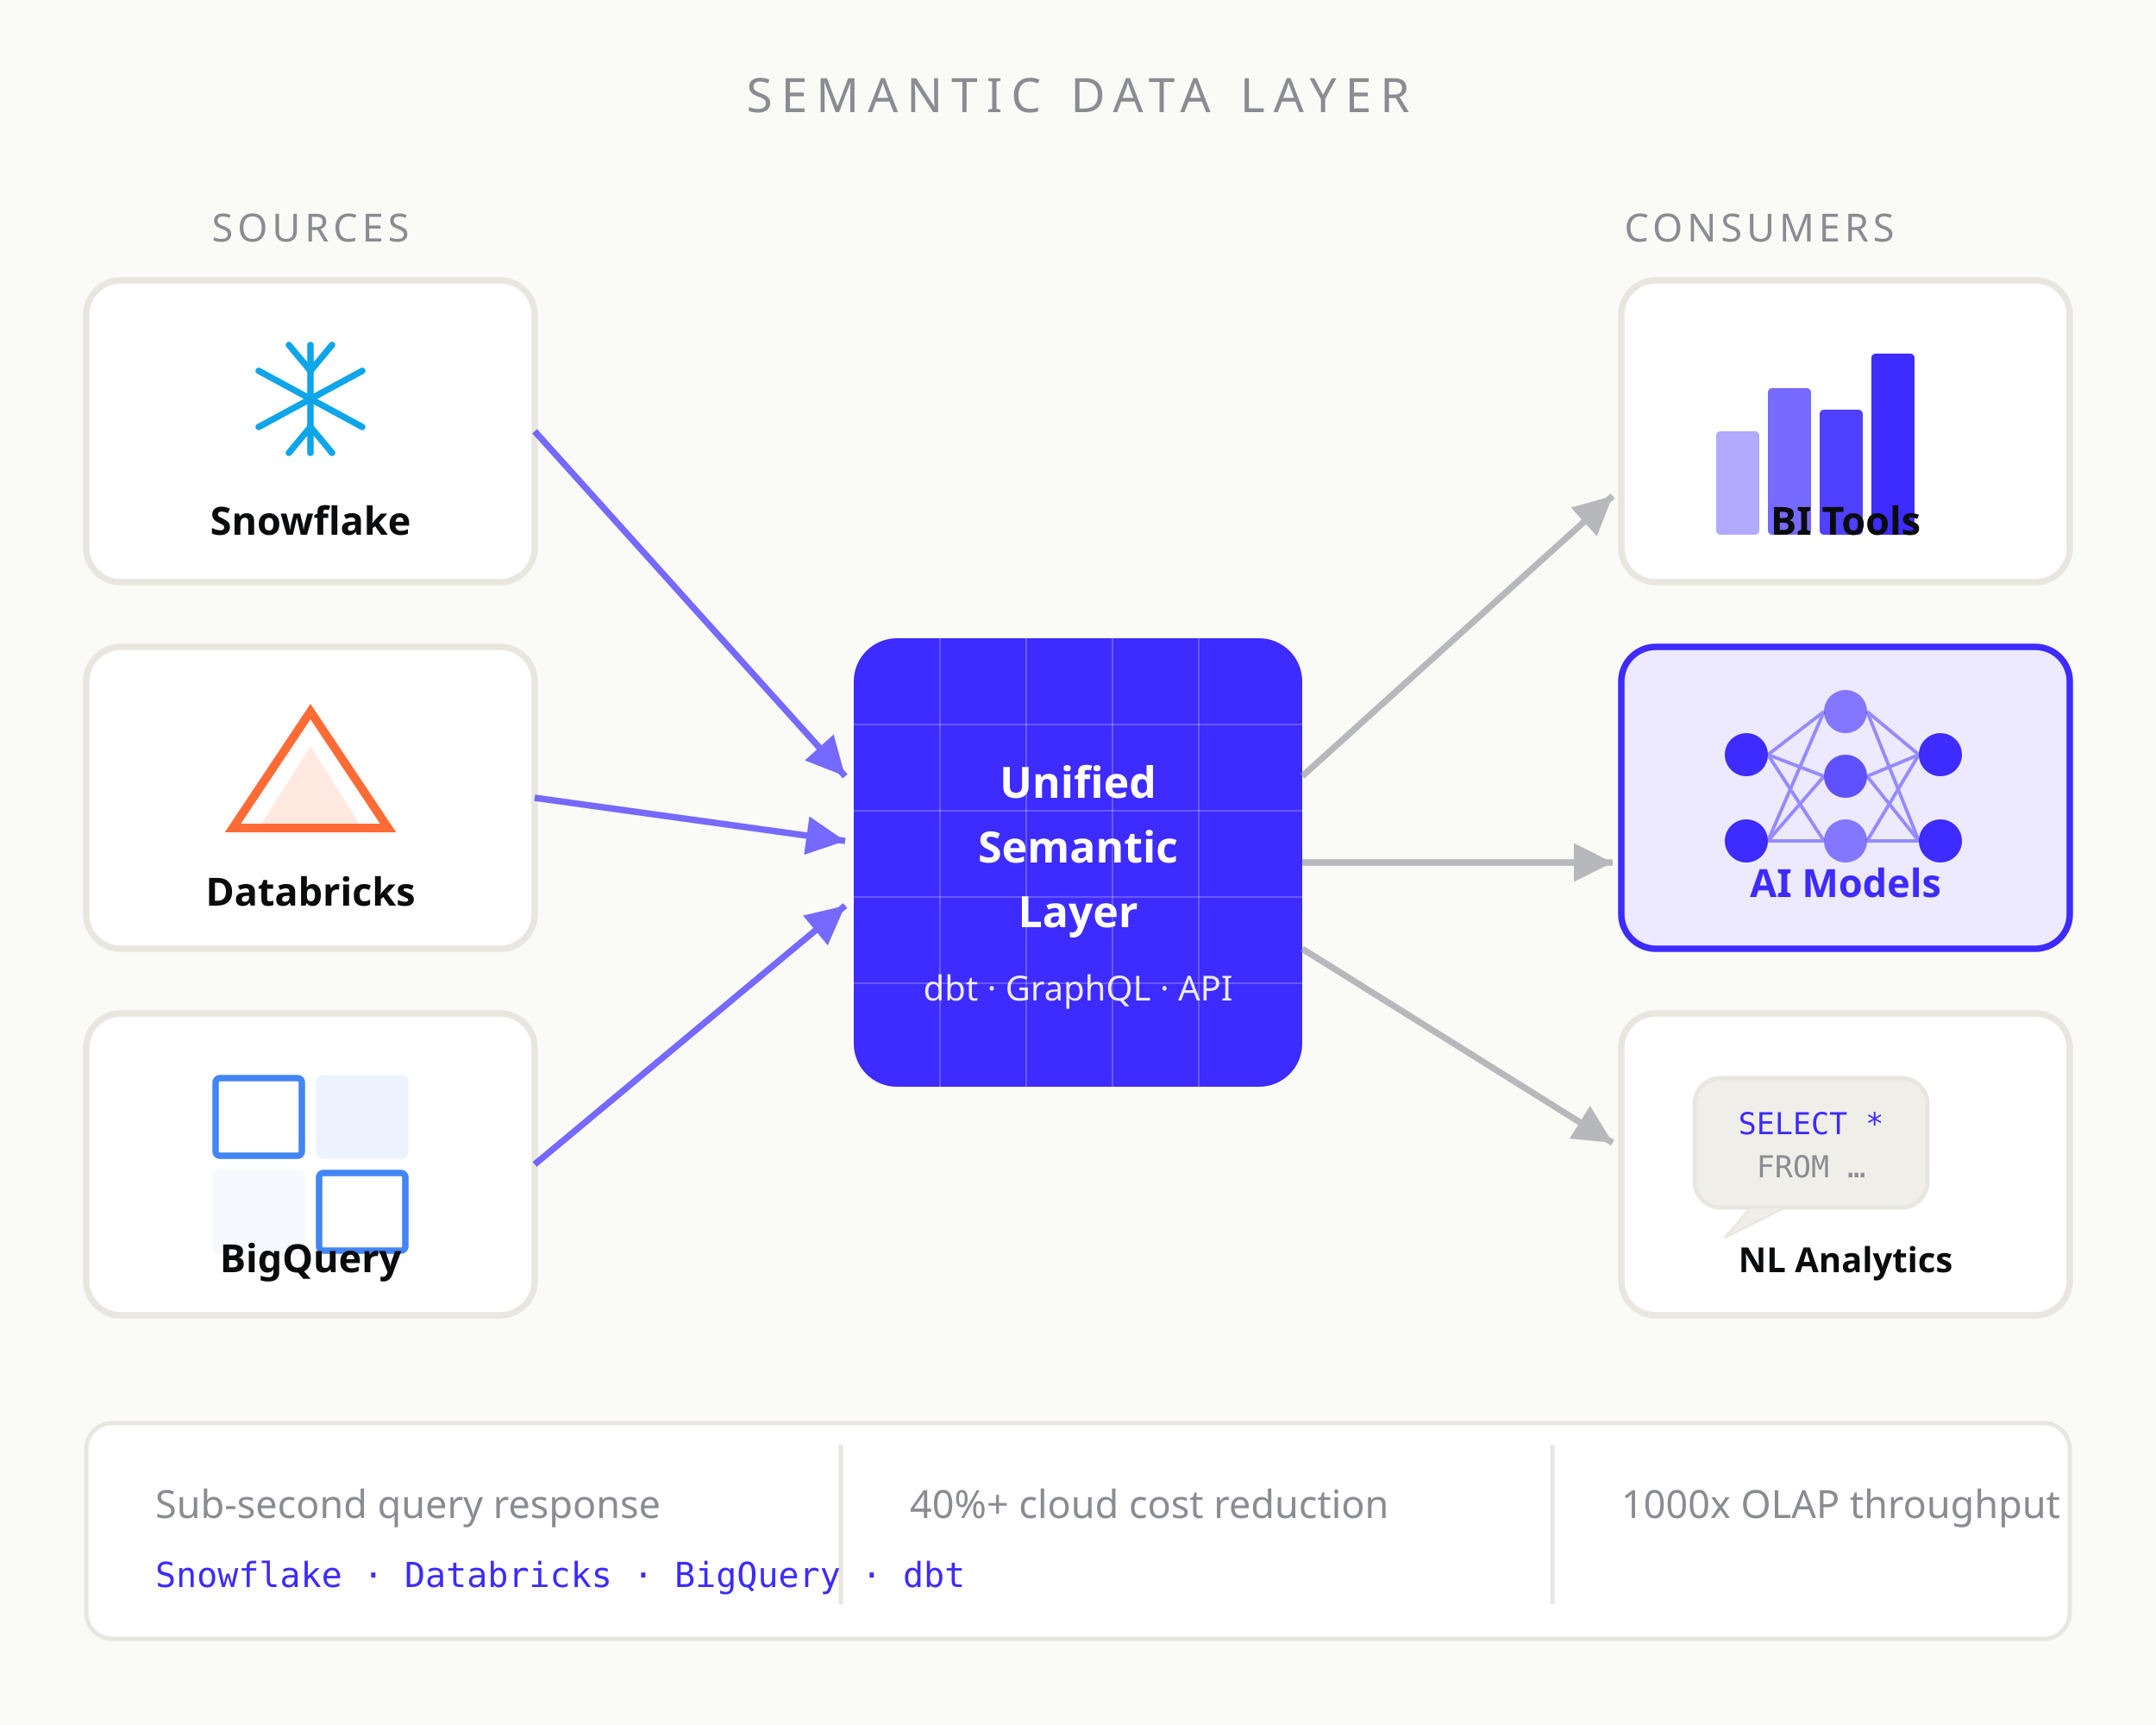
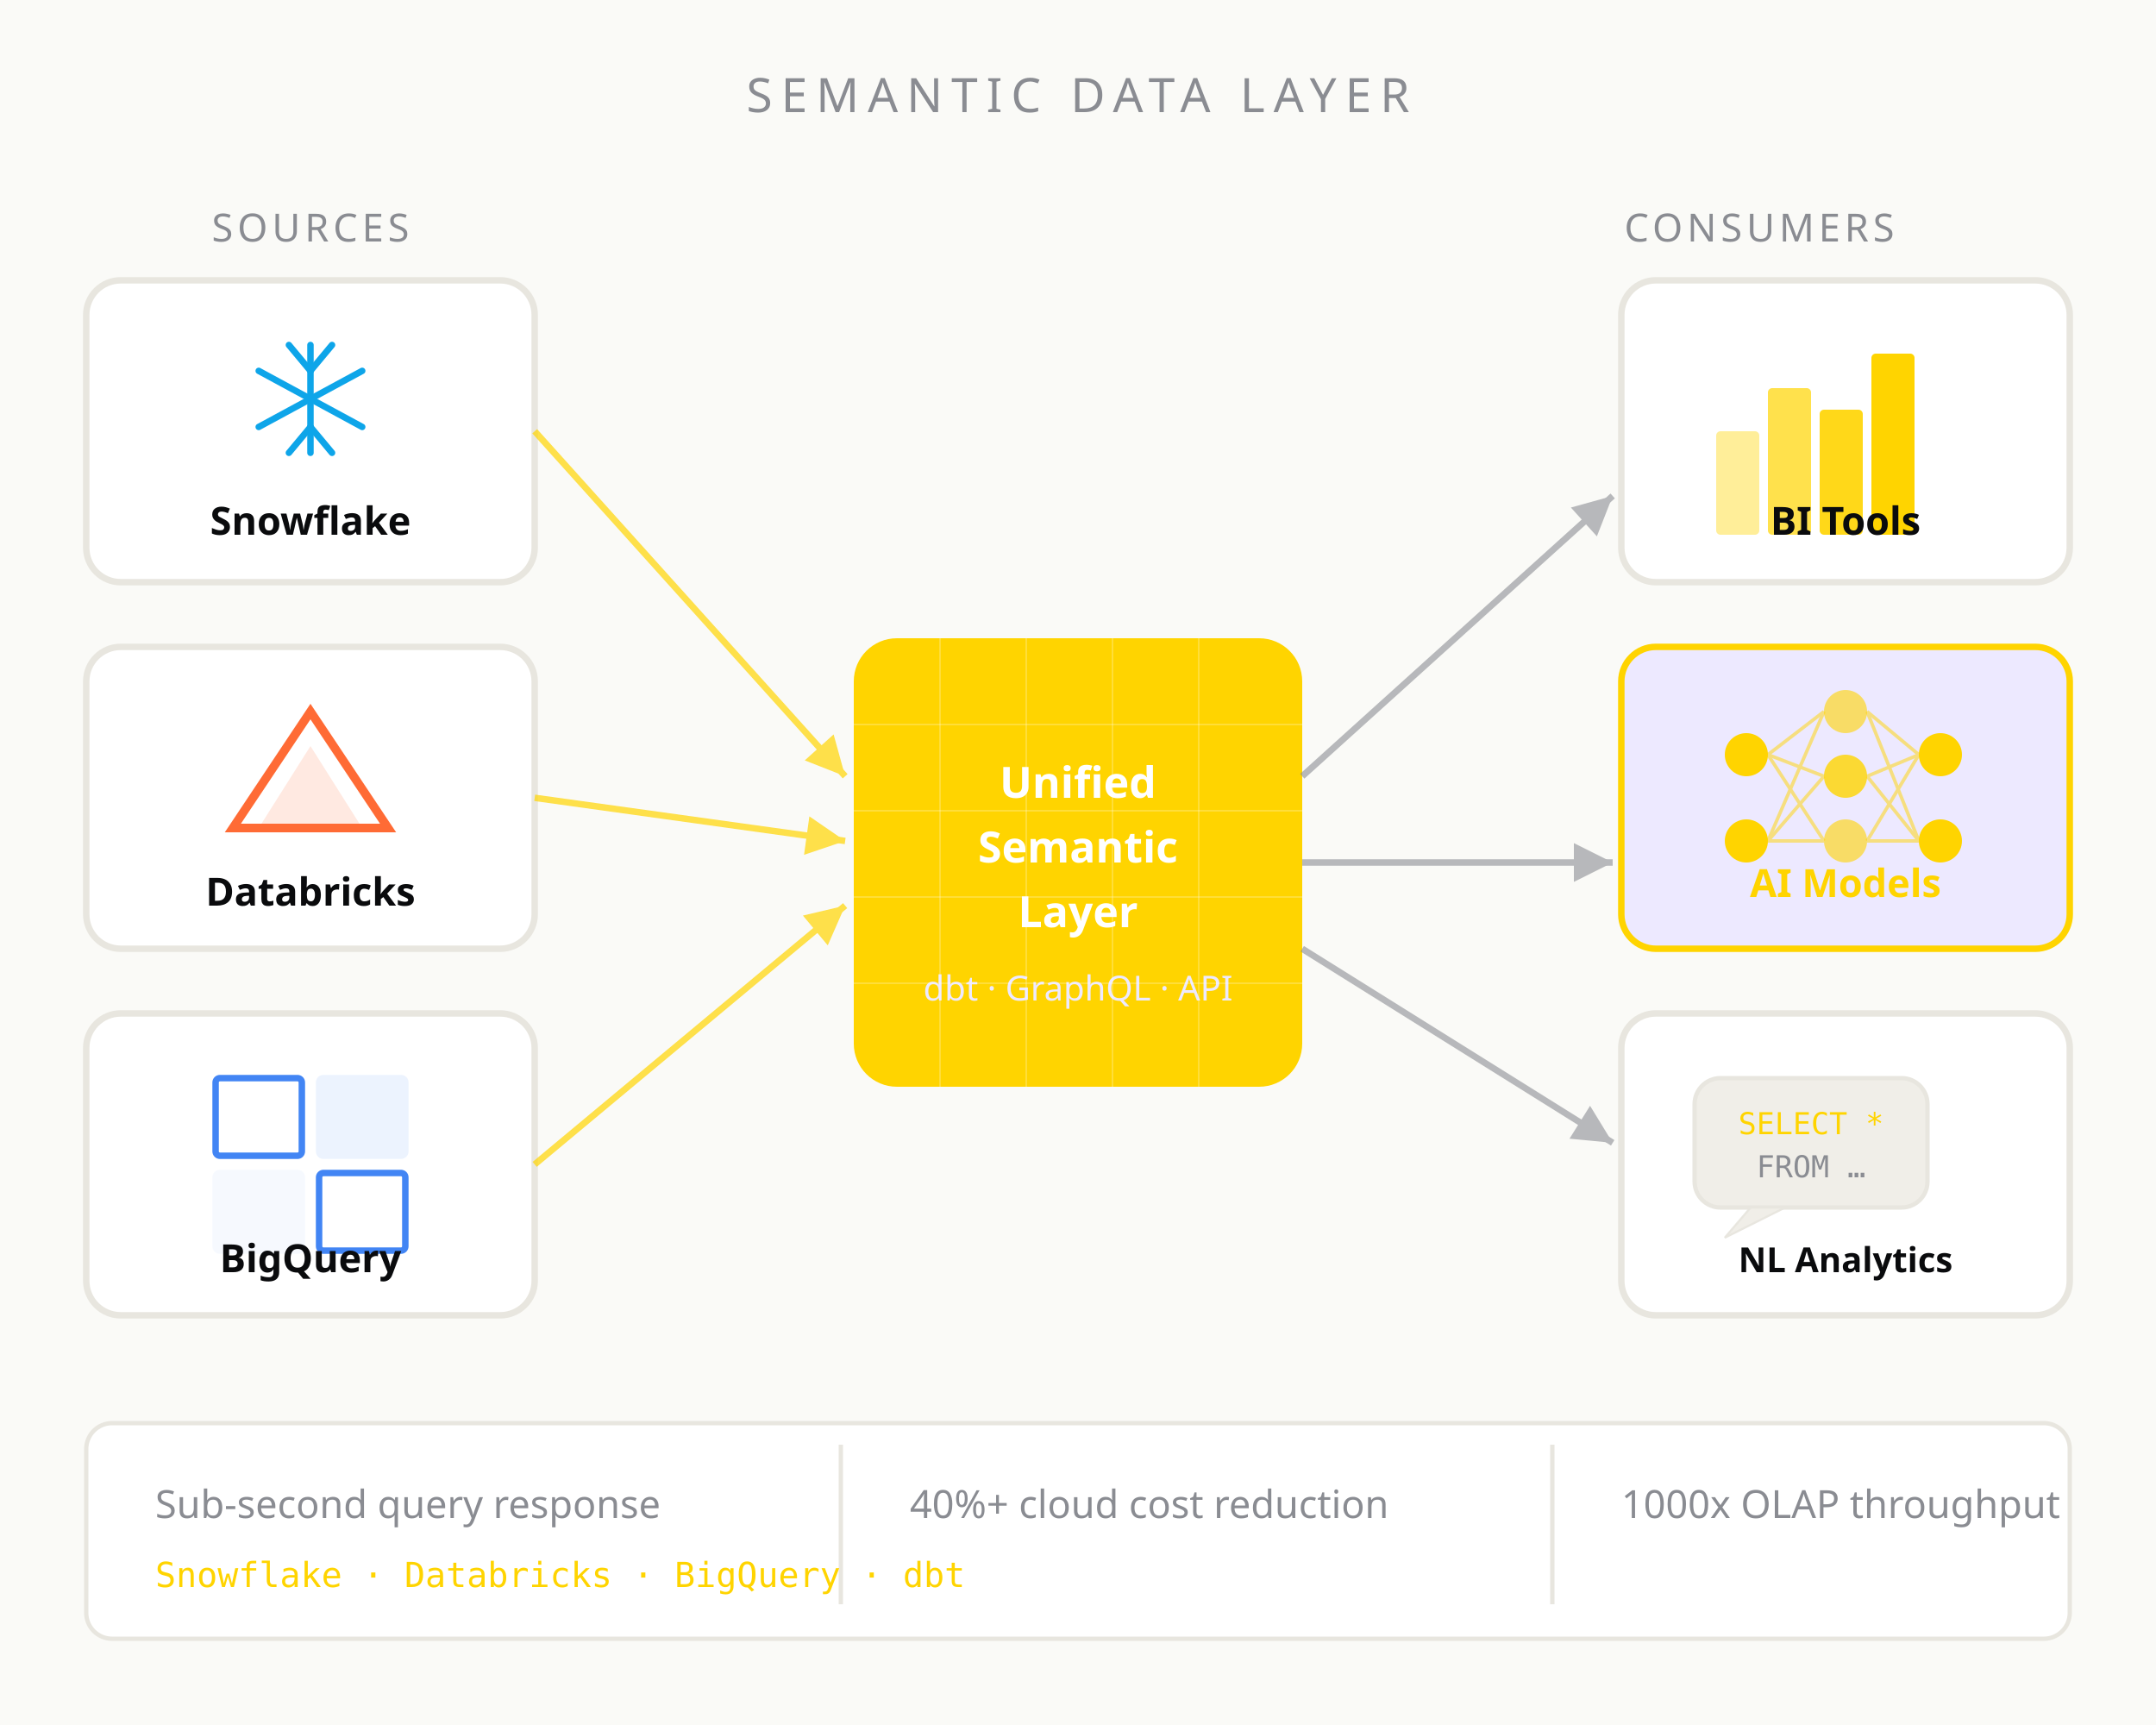
<svg xmlns="http://www.w3.org/2000/svg" viewBox="0 0 500 400" width="500" height="400">
  <defs>
    <marker id="arrow" markerWidth="8" markerHeight="8" refX="6" refY="3" orient="auto">
-       <path d="M 0 0 L 6 3 L 0 6 Z" fill="#3D2BFF" />
+       <path d="M 0 0 L 6 3 L 0 6 Z" fill="#FFD400" />
    </marker>
    <marker id="arrow-out" markerWidth="8" markerHeight="8" refX="6" refY="3" orient="auto">
      <path d="M 0 0 L 6 3 L 0 6 Z" fill="#8A8C92" />
    </marker>
  </defs>
  <rect width="500" height="400" fill="#FAFAF7" />
  <text x="250" y="26" font-family="sans-serif" font-size="11" fill="#8A8C92" text-anchor="middle" letter-spacing="2">SEMANTIC DATA LAYER</text>
  <text x="72" y="56" font-family="sans-serif" font-size="9" fill="#8A8C92" text-anchor="middle" letter-spacing="1">SOURCES</text>
  <rect x="20" y="65" width="104" height="70" rx="8" fill="#FFFFFF" stroke="#E8E6DF" stroke-width="1.5" />
  <g stroke="#0EA5E9" stroke-width="1.5" stroke-linecap="round">
    <line x1="72" y1="80" x2="72" y2="105" />
    <line x1="60" y1="86" x2="84" y2="99" />
    <line x1="84" y1="86" x2="60" y2="99" />
    <line x1="67" y1="80" x2="72" y2="86" />
    <line x1="77" y1="80" x2="72" y2="86" />
    <line x1="67" y1="105" x2="72" y2="99" />
    <line x1="77" y1="105" x2="72" y2="99" />
  </g>
  <text x="72" y="124" font-family="sans-serif" font-size="9" fill="#0A0B0D" text-anchor="middle" font-weight="600">Snowflake</text>
  <rect x="20" y="150" width="104" height="70" rx="8" fill="#FFFFFF" stroke="#E8E6DF" stroke-width="1.5" />
  <polygon points="72,165 54,192 90,192" fill="none" stroke="#FF6B35" stroke-width="2" />
  <polygon points="72,173 60,192 84,192" fill="#FF6B35" opacity="0.15" />
  <text x="72" y="210" font-family="sans-serif" font-size="9" fill="#0A0B0D" text-anchor="middle" font-weight="600">Databricks</text>
  <rect x="20" y="235" width="104" height="70" rx="8" fill="#FFFFFF" stroke="#E8E6DF" stroke-width="1.5" />
  <g stroke="#4285F4" stroke-width="1.5" fill="none">
    <rect x="50" y="250" width="20" height="18" rx="1" />
    <rect x="74" y="250" width="20" height="18" rx="1" fill="#4285F4" opacity="0.1" />
    <rect x="50" y="272" width="20" height="18" rx="1" fill="#4285F4" opacity="0.05" />
    <rect x="74" y="272" width="20" height="18" rx="1" />
  </g>
  <text x="72" y="295" font-family="sans-serif" font-size="9" fill="#0A0B0D" text-anchor="middle" font-weight="600">BigQuery</text>
-   <line x1="124" y1="100" x2="196" y2="180" stroke="#3D2BFF" stroke-width="1.5" marker-end="url(#arrow)" opacity="0.7" />
-   <line x1="124" y1="185" x2="196" y2="195" stroke="#3D2BFF" stroke-width="1.5" marker-end="url(#arrow)" opacity="0.7" />
-   <line x1="124" y1="270" x2="196" y2="210" stroke="#3D2BFF" stroke-width="1.5" marker-end="url(#arrow)" opacity="0.7" />
-   <rect x="198" y="148" width="104" height="104" rx="10" fill="#3D2BFF" />
+   <line x1="124" y1="100" x2="196" y2="180" stroke="#FFD400" stroke-width="1.5" marker-end="url(#arrow)" opacity="0.7" />
+   <line x1="124" y1="185" x2="196" y2="195" stroke="#FFD400" stroke-width="1.5" marker-end="url(#arrow)" opacity="0.7" />
+   <line x1="124" y1="270" x2="196" y2="210" stroke="#FFD400" stroke-width="1.5" marker-end="url(#arrow)" opacity="0.7" />
+   <rect x="198" y="148" width="104" height="104" rx="10" fill="#FFD400" />
  <text x="250" y="185" font-family="sans-serif" font-size="10" fill="#FFFFFF" text-anchor="middle" font-weight="700">Unified</text>
  <text x="250" y="200" font-family="sans-serif" font-size="10" fill="#FFFFFF" text-anchor="middle" font-weight="700">Semantic</text>
  <text x="250" y="215" font-family="sans-serif" font-size="10" fill="#FFFFFF" text-anchor="middle" font-weight="700">Layer</text>
  <text x="250" y="232" font-family="sans-serif" font-size="8" fill="#EDE9FF" text-anchor="middle">dbt · GraphQL · API</text>
  <line x1="218" y1="148" x2="218" y2="252" stroke="#FFFFFF" stroke-width="0.3" opacity="0.3" />
  <line x1="238" y1="148" x2="238" y2="252" stroke="#FFFFFF" stroke-width="0.3" opacity="0.3" />
  <line x1="258" y1="148" x2="258" y2="252" stroke="#FFFFFF" stroke-width="0.3" opacity="0.3" />
  <line x1="278" y1="148" x2="278" y2="252" stroke="#FFFFFF" stroke-width="0.3" opacity="0.3" />
  <line x1="198" y1="168" x2="302" y2="168" stroke="#FFFFFF" stroke-width="0.3" opacity="0.3" />
  <line x1="198" y1="188" x2="302" y2="188" stroke="#FFFFFF" stroke-width="0.3" opacity="0.3" />
  <line x1="198" y1="208" x2="302" y2="208" stroke="#FFFFFF" stroke-width="0.3" opacity="0.3" />
  <line x1="198" y1="228" x2="302" y2="228" stroke="#FFFFFF" stroke-width="0.3" opacity="0.3" />
  <text x="408" y="56" font-family="sans-serif" font-size="9" fill="#8A8C92" text-anchor="middle" letter-spacing="1">CONSUMERS</text>
  <rect x="376" y="65" width="104" height="70" rx="8" fill="#FFFFFF" stroke="#E8E6DF" stroke-width="1.5" />
-   <rect x="398" y="100" width="10" height="24" rx="1" fill="#3D2BFF" opacity="0.4" />
-   <rect x="410" y="90" width="10" height="34" rx="1" fill="#3D2BFF" opacity="0.7" />
-   <rect x="422" y="95" width="10" height="29" rx="1" fill="#3D2BFF" opacity="0.9" />
-   <rect x="434" y="82" width="10" height="42" rx="1" fill="#3D2BFF" />
+   <rect x="398" y="100" width="10" height="24" rx="1" fill="#FFD400" opacity="0.4" />
+   <rect x="410" y="90" width="10" height="34" rx="1" fill="#FFD400" opacity="0.7" />
+   <rect x="422" y="95" width="10" height="29" rx="1" fill="#FFD400" opacity="0.9" />
+   <rect x="434" y="82" width="10" height="42" rx="1" fill="#FFD400" />
  <text x="428" y="124" font-family="sans-serif" font-size="9" fill="#0A0B0D" text-anchor="middle" font-weight="600">BI Tools</text>
-   <rect x="376" y="150" width="104" height="70" rx="8" fill="#EDE9FF" stroke="#3D2BFF" stroke-width="1.5" />
-   <g fill="#3D2BFF">
+   <rect x="376" y="150" width="104" height="70" rx="8" fill="#EDE9FF" stroke="#FFD400" stroke-width="1.5" />
+   <g fill="#FFD400">
    <circle cx="405" cy="175" r="5" />
    <circle cx="405" cy="195" r="5" />
    <circle cx="428" cy="165" r="5" opacity="0.6" />
    <circle cx="428" cy="180" r="5" opacity="0.8" />
    <circle cx="428" cy="195" r="5" opacity="0.6" />
    <circle cx="450" cy="175" r="5" />
    <circle cx="450" cy="195" r="5" />
  </g>
-   <g stroke="#3D2BFF" stroke-width="0.8" fill="none" opacity="0.5">
+   <g stroke="#FFD400" stroke-width="0.8" fill="none" opacity="0.5">
    <line x1="410" y1="175" x2="423" y2="165" />
    <line x1="410" y1="175" x2="423" y2="180" />
    <line x1="410" y1="175" x2="423" y2="195" />
    <line x1="410" y1="195" x2="423" y2="165" />
    <line x1="410" y1="195" x2="423" y2="180" />
    <line x1="410" y1="195" x2="423" y2="195" />
    <line x1="433" y1="165" x2="445" y2="175" />
    <line x1="433" y1="180" x2="445" y2="175" />
    <line x1="433" y1="195" x2="445" y2="175" />
    <line x1="433" y1="165" x2="445" y2="195" />
    <line x1="433" y1="180" x2="445" y2="195" />
    <line x1="433" y1="195" x2="445" y2="195" />
  </g>
-   <text x="428" y="208" font-family="sans-serif" font-size="9" fill="#3D2BFF" text-anchor="middle" font-weight="600">AI Models</text>
+   <text x="428" y="208" font-family="sans-serif" font-size="9" fill="#FFD400" text-anchor="middle" font-weight="600">AI Models</text>
  <rect x="376" y="235" width="104" height="70" rx="8" fill="#FFFFFF" stroke="#E8E6DF" stroke-width="1.5" />
  <rect x="393" y="250" width="54" height="30" rx="6" fill="#F0EEE8" stroke="#E8E6DF" stroke-width="1" />
-   <text x="420" y="263" font-family="monospace" font-size="7" fill="#3D2BFF" text-anchor="middle">SELECT *</text>
+   <text x="420" y="263" font-family="monospace" font-size="7" fill="#FFD400" text-anchor="middle">SELECT *</text>
  <text x="420" y="273" font-family="monospace" font-size="7" fill="#8A8C92" text-anchor="middle">FROM …</text>
  <path d="M 406 280 L 400 287 L 414 280 Z" fill="#F0EEE8" stroke="#E8E6DF" stroke-width="0.5" />
  <text x="428" y="295" font-family="sans-serif" font-size="8" fill="#0A0B0D" text-anchor="middle" font-weight="600">NL Analytics</text>
  <line x1="302" y1="180" x2="374" y2="115" stroke="#8A8C92" stroke-width="1.5" marker-end="url(#arrow-out)" opacity="0.6" />
  <line x1="302" y1="200" x2="374" y2="200" stroke="#8A8C92" stroke-width="1.5" marker-end="url(#arrow-out)" opacity="0.6" />
  <line x1="302" y1="220" x2="374" y2="265" stroke="#8A8C92" stroke-width="1.5" marker-end="url(#arrow-out)" opacity="0.6" />
  <rect x="20" y="330" width="460" height="50" rx="6" fill="#FFFFFF" stroke="#E8E6DF" stroke-width="1" />
  <text x="36" y="352" font-family="sans-serif" font-size="9" fill="#8A8C92">Sub-second query response</text>
  <line x1="195" y1="335" x2="195" y2="372" stroke="#E8E6DF" stroke-width="1" />
  <text x="211" y="352" font-family="sans-serif" font-size="9" fill="#8A8C92">40%+ cloud cost reduction</text>
  <line x1="360" y1="335" x2="360" y2="372" stroke="#E8E6DF" stroke-width="1" />
  <text x="376" y="352" font-family="sans-serif" font-size="9" fill="#8A8C92">1000x OLAP throughput</text>
-   <text x="36" y="368" font-family="monospace" font-size="8" fill="#3D2BFF">Snowflake · Databricks · BigQuery · dbt</text>
+   <text x="36" y="368" font-family="monospace" font-size="8" fill="#FFD400">Snowflake · Databricks · BigQuery · dbt</text>
</svg>
